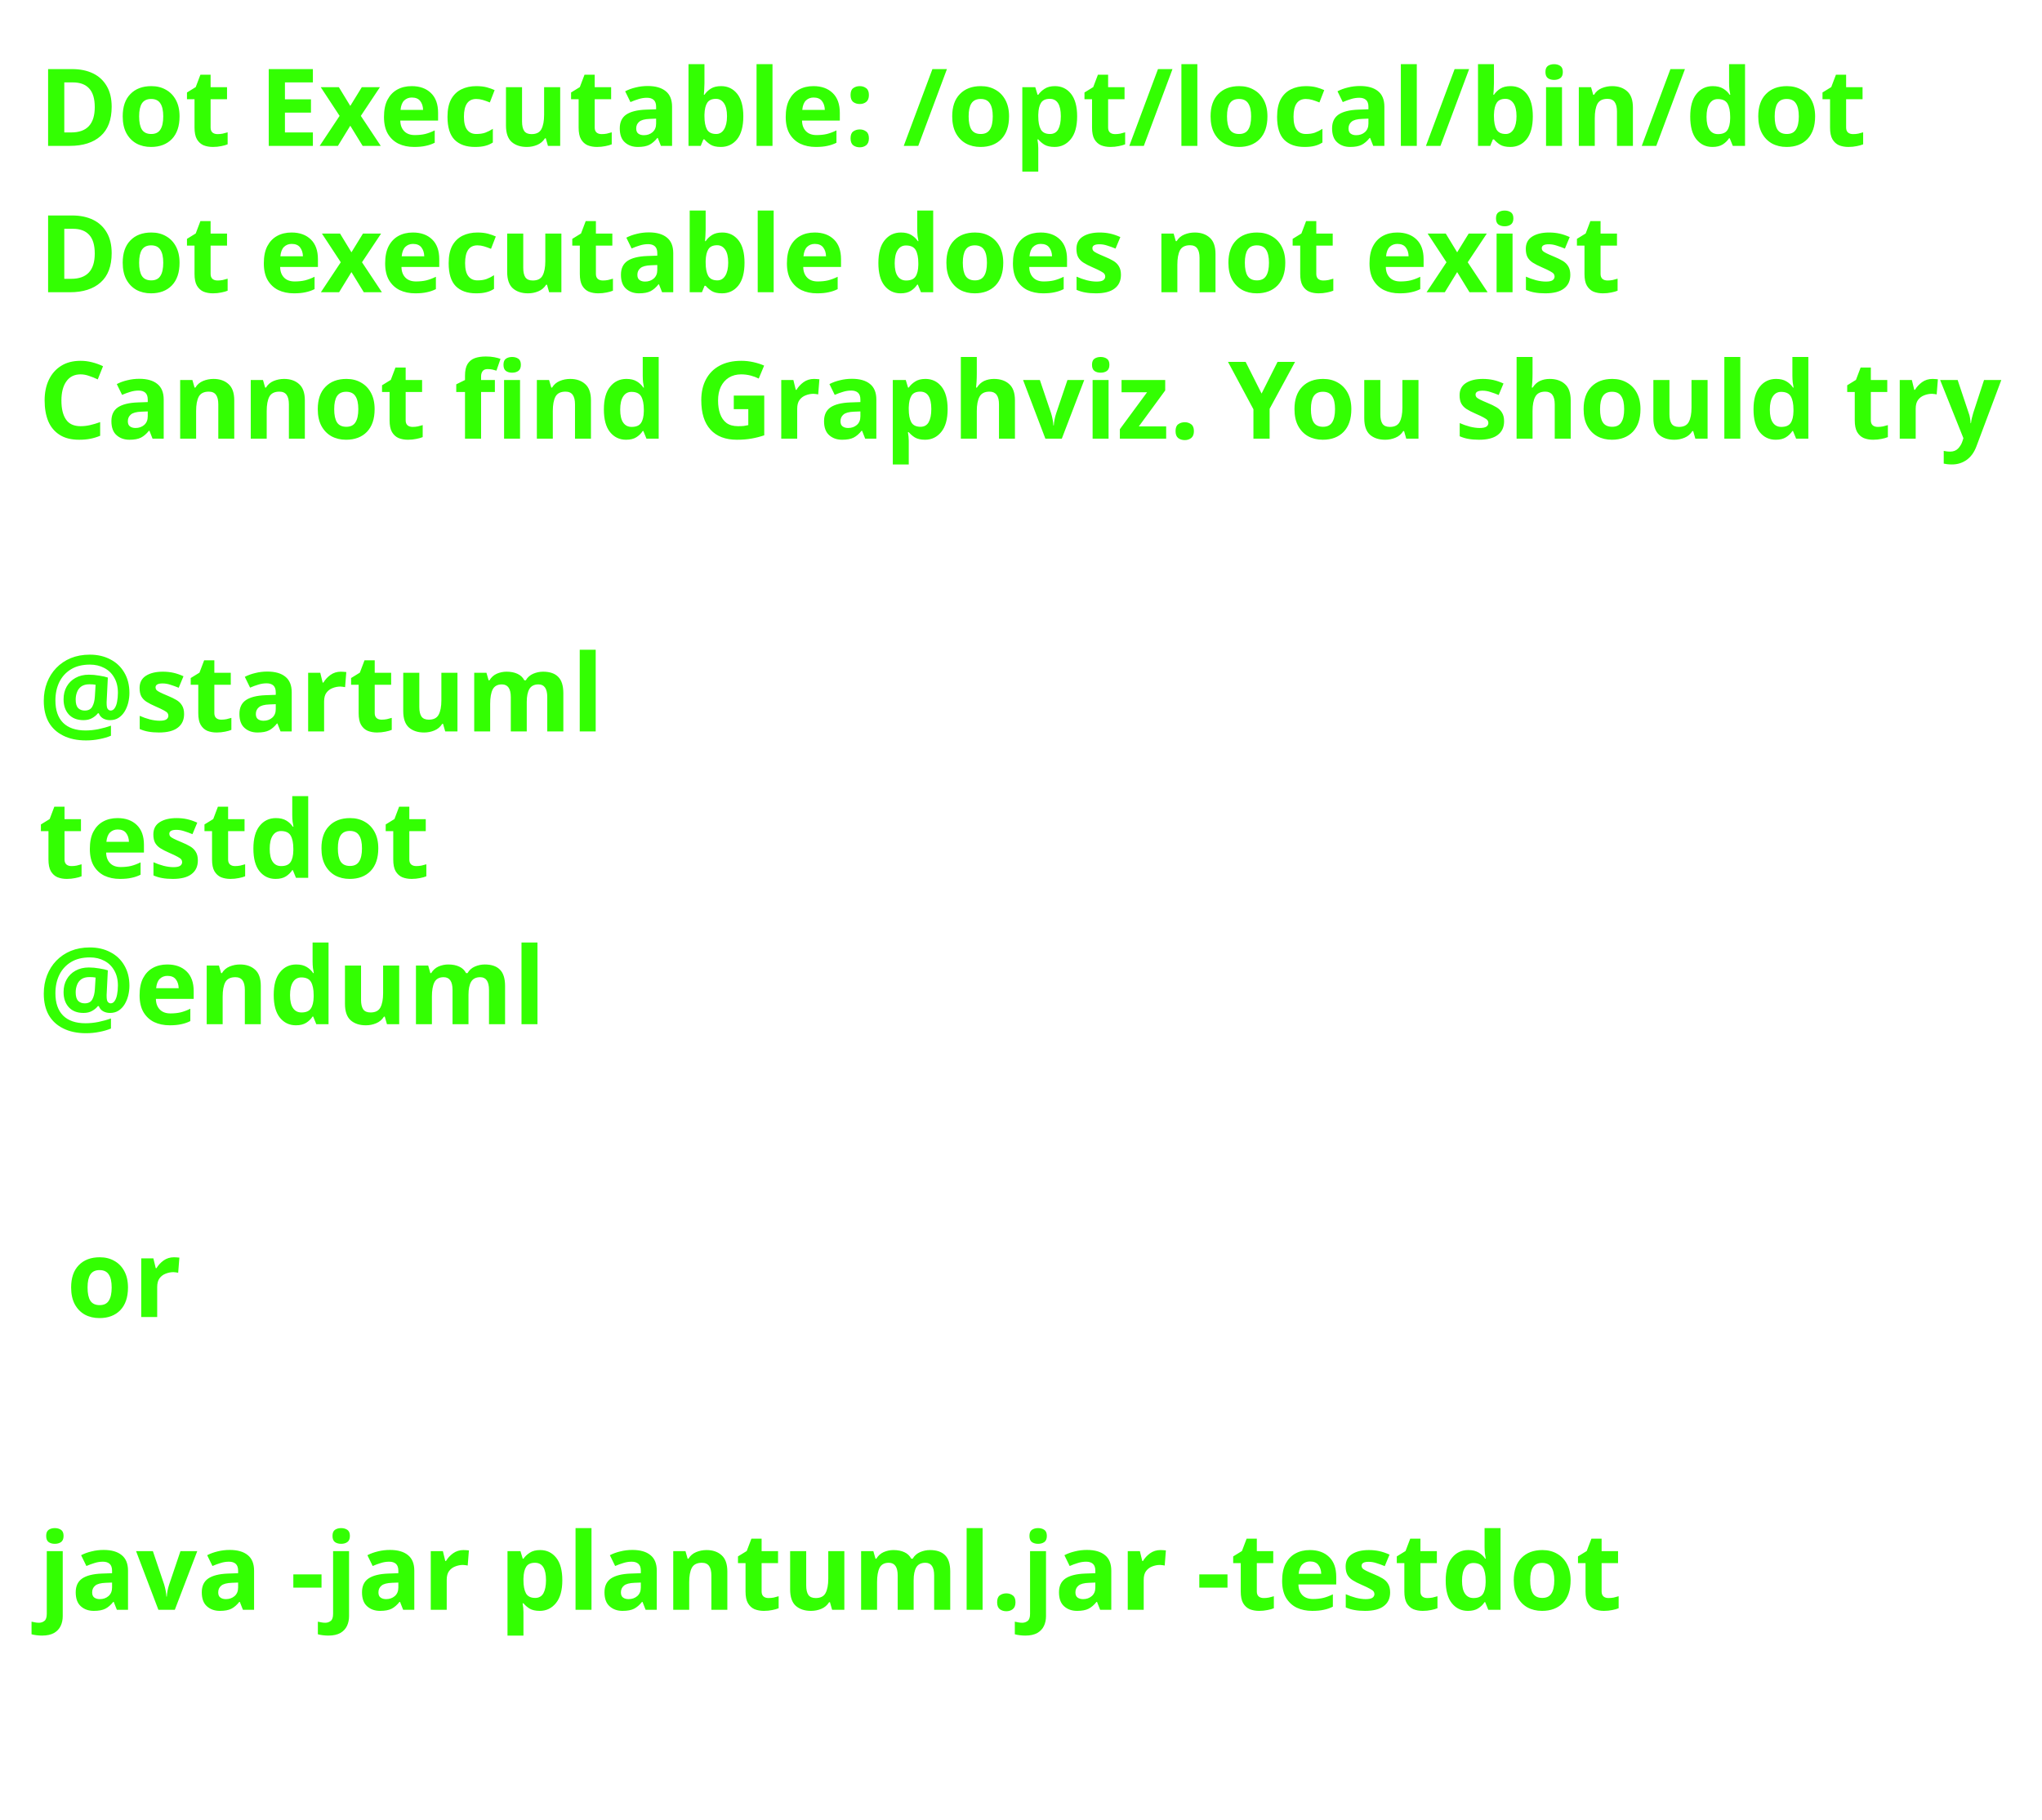
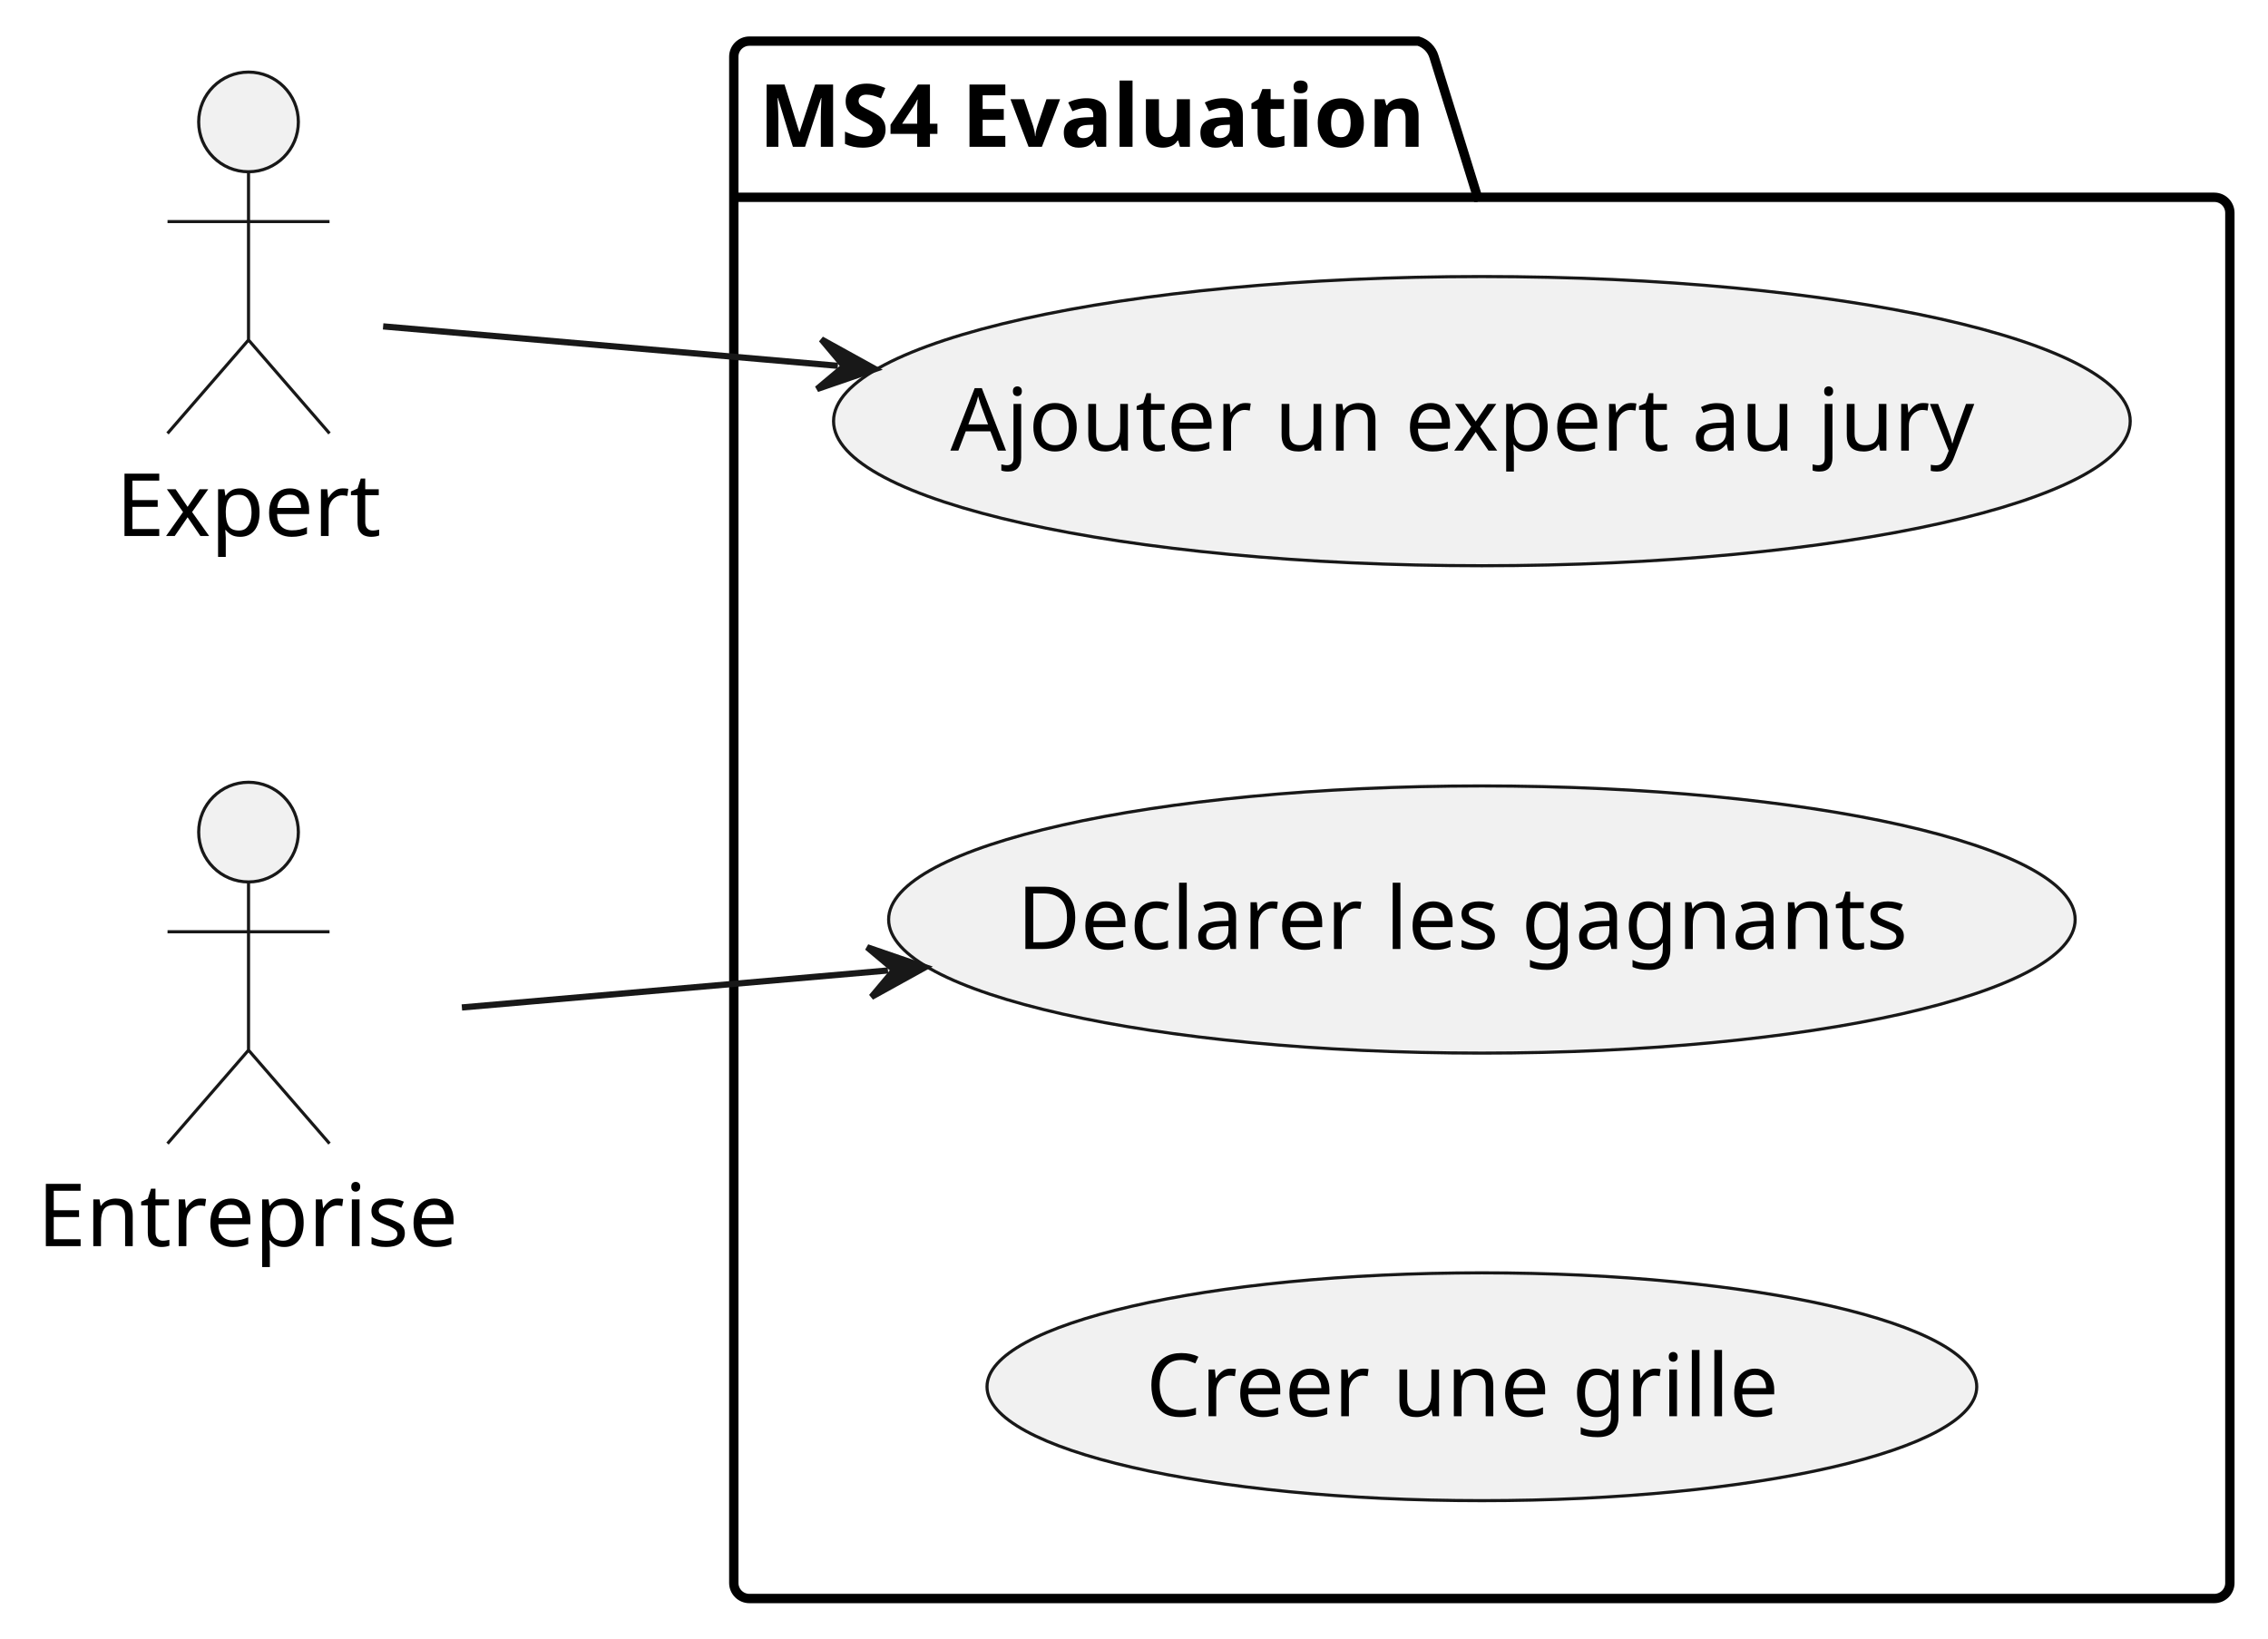
- <svg xmlns="http://www.w3.org/2000/svg" contentStyleType="text/css" height="237px" preserveAspectRatio="none" style="width:266px;height:237px;background:#FFFFFF;" version="1.1" viewBox="0 0 266 237" width="266px" zoomAndPan="magnify">
+ <svg xmlns="http://www.w3.org/2000/svg" contentStyleType="text/css" height="263px" preserveAspectRatio="none" style="width:364px;height:263px;background:#FFFFFF;" version="1.1" viewBox="0 0 364 263" width="364px" zoomAndPan="magnify">
  <defs />
  <g>
-     <text fill="#33FF02" font-family="sans-serif" font-size="14" font-weight="bold" lengthAdjust="spacing" textLength="236.501" x="5" y="19">Dot Executable: /opt/local/bin/dot</text>
-     <text fill="#33FF02" font-family="sans-serif" font-size="14" font-weight="bold" lengthAdjust="spacing" textLength="205.369" x="5" y="38.068">Dot executable does not exist</text>
-     <text fill="#33FF02" font-family="sans-serif" font-size="14" font-weight="bold" lengthAdjust="spacing" textLength="254.851" x="5" y="57.136">Cannot find Graphviz. You should try</text>
-     <text fill="#33FF02" font-family="sans-serif" font-size="14" font-weight="bold" lengthAdjust="spacing" textLength="3.64" x="5" y="76.204"> </text>
-     <text fill="#33FF02" font-family="sans-serif" font-size="14" font-weight="bold" lengthAdjust="spacing" textLength="72.327" x="5" y="95.272">@startuml</text>
-     <text fill="#33FF02" font-family="sans-serif" font-size="14" font-weight="bold" lengthAdjust="spacing" textLength="49.906" x="5" y="114.34">testdot</text>
-     <text fill="#33FF02" font-family="sans-serif" font-size="14" font-weight="bold" lengthAdjust="spacing" textLength="66.16" x="5" y="133.407">@enduml</text>
-     <text fill="#33FF02" font-family="sans-serif" font-size="14" font-weight="bold" lengthAdjust="spacing" textLength="3.64" x="5" y="152.475"> </text>
-     <text fill="#33FF02" font-family="sans-serif" font-size="14" font-weight="bold" lengthAdjust="spacing" textLength="15.127" x="8.64" y="171.543">or</text>
-     <text fill="#33FF02" font-family="sans-serif" font-size="14" font-weight="bold" lengthAdjust="spacing" textLength="3.64" x="5" y="190.611"> </text>
-     <text fill="#33FF02" font-family="sans-serif" font-size="14" font-weight="bold" lengthAdjust="spacing" textLength="202.845" x="5" y="209.679">java -jar plantuml.jar -testdot</text>
-     <text fill="#33FF02" font-family="sans-serif" font-size="14" font-weight="bold" lengthAdjust="spacing" textLength="3.64" x="5" y="228.747"> </text>
+     <g id="cluster_MS4 Evaluation">
+       <path d="M120.27,6.602 L227.645,6.602 A3.75,3.75 0 0 1 230.145,9.102 L237.145,31.67 L355.38,31.67 A2.5,2.5 0 0 1 357.88,34.17 L357.88,254.102 A2.5,2.5 0 0 1 355.38,256.602 L120.27,256.602 A2.5,2.5 0 0 1 117.77,254.102 L117.77,9.102 A2.5,2.5 0 0 1 120.27,6.602 " fill="none" style="stroke:#000000;stroke-width:1.5;" />
+       <line style="stroke:#000000;stroke-width:1.5;" x1="117.77" x2="237.145" y1="31.67" y2="31.67" />
+       <text fill="#000000" font-family="sans-serif" font-size="14" font-weight="bold" lengthAdjust="spacing" textLength="106.375" x="121.77" y="23.568">MS4 Evaluation</text>
+     </g>
+     <g id="elem_UC1">
+       <ellipse cx="237.833" cy="222.607" fill="#F1F1F1" rx="79.423" ry="18.285" style="stroke:#181818;stroke-width:0.5;" />
+       <text fill="#000000" font-family="sans-serif" font-size="14" lengthAdjust="spacing" textLength="101.808" x="183.929" y="227.34">Creer une grille</text>
+     </g>
+     <g id="elem_UC2">
+       <ellipse cx="237.834" cy="67.603" fill="#F1F1F1" rx="104.054" ry="23.211" style="stroke:#181818;stroke-width:0.5;" />
+       <text fill="#000000" font-family="sans-serif" font-size="14" lengthAdjust="spacing" textLength="164.611" x="152.529" y="72.336">Ajouter un expert au jury</text>
+     </g>
+     <g id="elem_UC3">
+       <ellipse cx="237.835" cy="147.605" fill="#F1F1F1" rx="95.215" ry="21.443" style="stroke:#181818;stroke-width:0.5;" />
+       <text fill="#000000" font-family="sans-serif" font-size="14" lengthAdjust="spacing" textLength="143.248" x="163.211" y="152.338">Declarer les gagnants</text>
+     </g>
+     <g id="elem_Expert">
+       <ellipse cx="39.886" cy="19.572" fill="#F1F1F1" rx="8" ry="8" style="stroke:#181818;stroke-width:0.5;" />
+       <path d="M39.886,27.572 L39.886,54.572 M26.886,35.572 L52.886,35.572 M39.886,54.572 L26.886,69.572 M39.886,54.572 L52.886,69.572 " fill="none" style="stroke:#181818;stroke-width:0.5;" />
+       <text fill="#000000" font-family="sans-serif" font-size="14" lengthAdjust="spacing" textLength="42.532" x="18.62" y="86.038">Expert</text>
+     </g>
+     <g id="elem_Entreprise">
+       <ellipse cx="39.887" cy="133.572" fill="#F1F1F1" rx="8" ry="8" style="stroke:#181818;stroke-width:0.5;" />
+       <path d="M39.887,141.572 L39.887,168.572 M26.887,149.572 L52.887,149.572 M39.887,168.572 L26.887,183.572 M39.887,168.572 L52.887,183.572 " fill="none" style="stroke:#181818;stroke-width:0.5;" />
+       <text fill="#000000" font-family="sans-serif" font-size="14" lengthAdjust="spacing" textLength="67.774" x="6" y="200.038">Entreprise</text>
+     </g>
+     <g id="link_Expert_UC2">
+       <path d="M61.49,52.392 C80.65,54.052 104.672,56.133 134.472,58.722 " fill="none" id="Expert-to-UC2" style="stroke:#181818;stroke-width:1.0;" />
+       <polygon fill="#181818" points="140.45,59.242,131.83,54.478,135.469,58.809,131.137,62.448,140.45,59.242" style="stroke:#181818;stroke-width:1.0;" />
+     </g>
+     <g id="link_Entreprise_UC3">
+       <path d="M74.13,161.722 C94.65,159.942 116.063,158.082 142.513,155.782 " fill="none" id="Entreprise-to-UC3" style="stroke:#181818;stroke-width:1.0;" />
+       <polygon fill="#181818" points="148.49,155.262,139.177,152.057,143.509,155.695,139.87,160.027,148.49,155.262" style="stroke:#181818;stroke-width:1.0;" />
+     </g>
  </g>
</svg>
